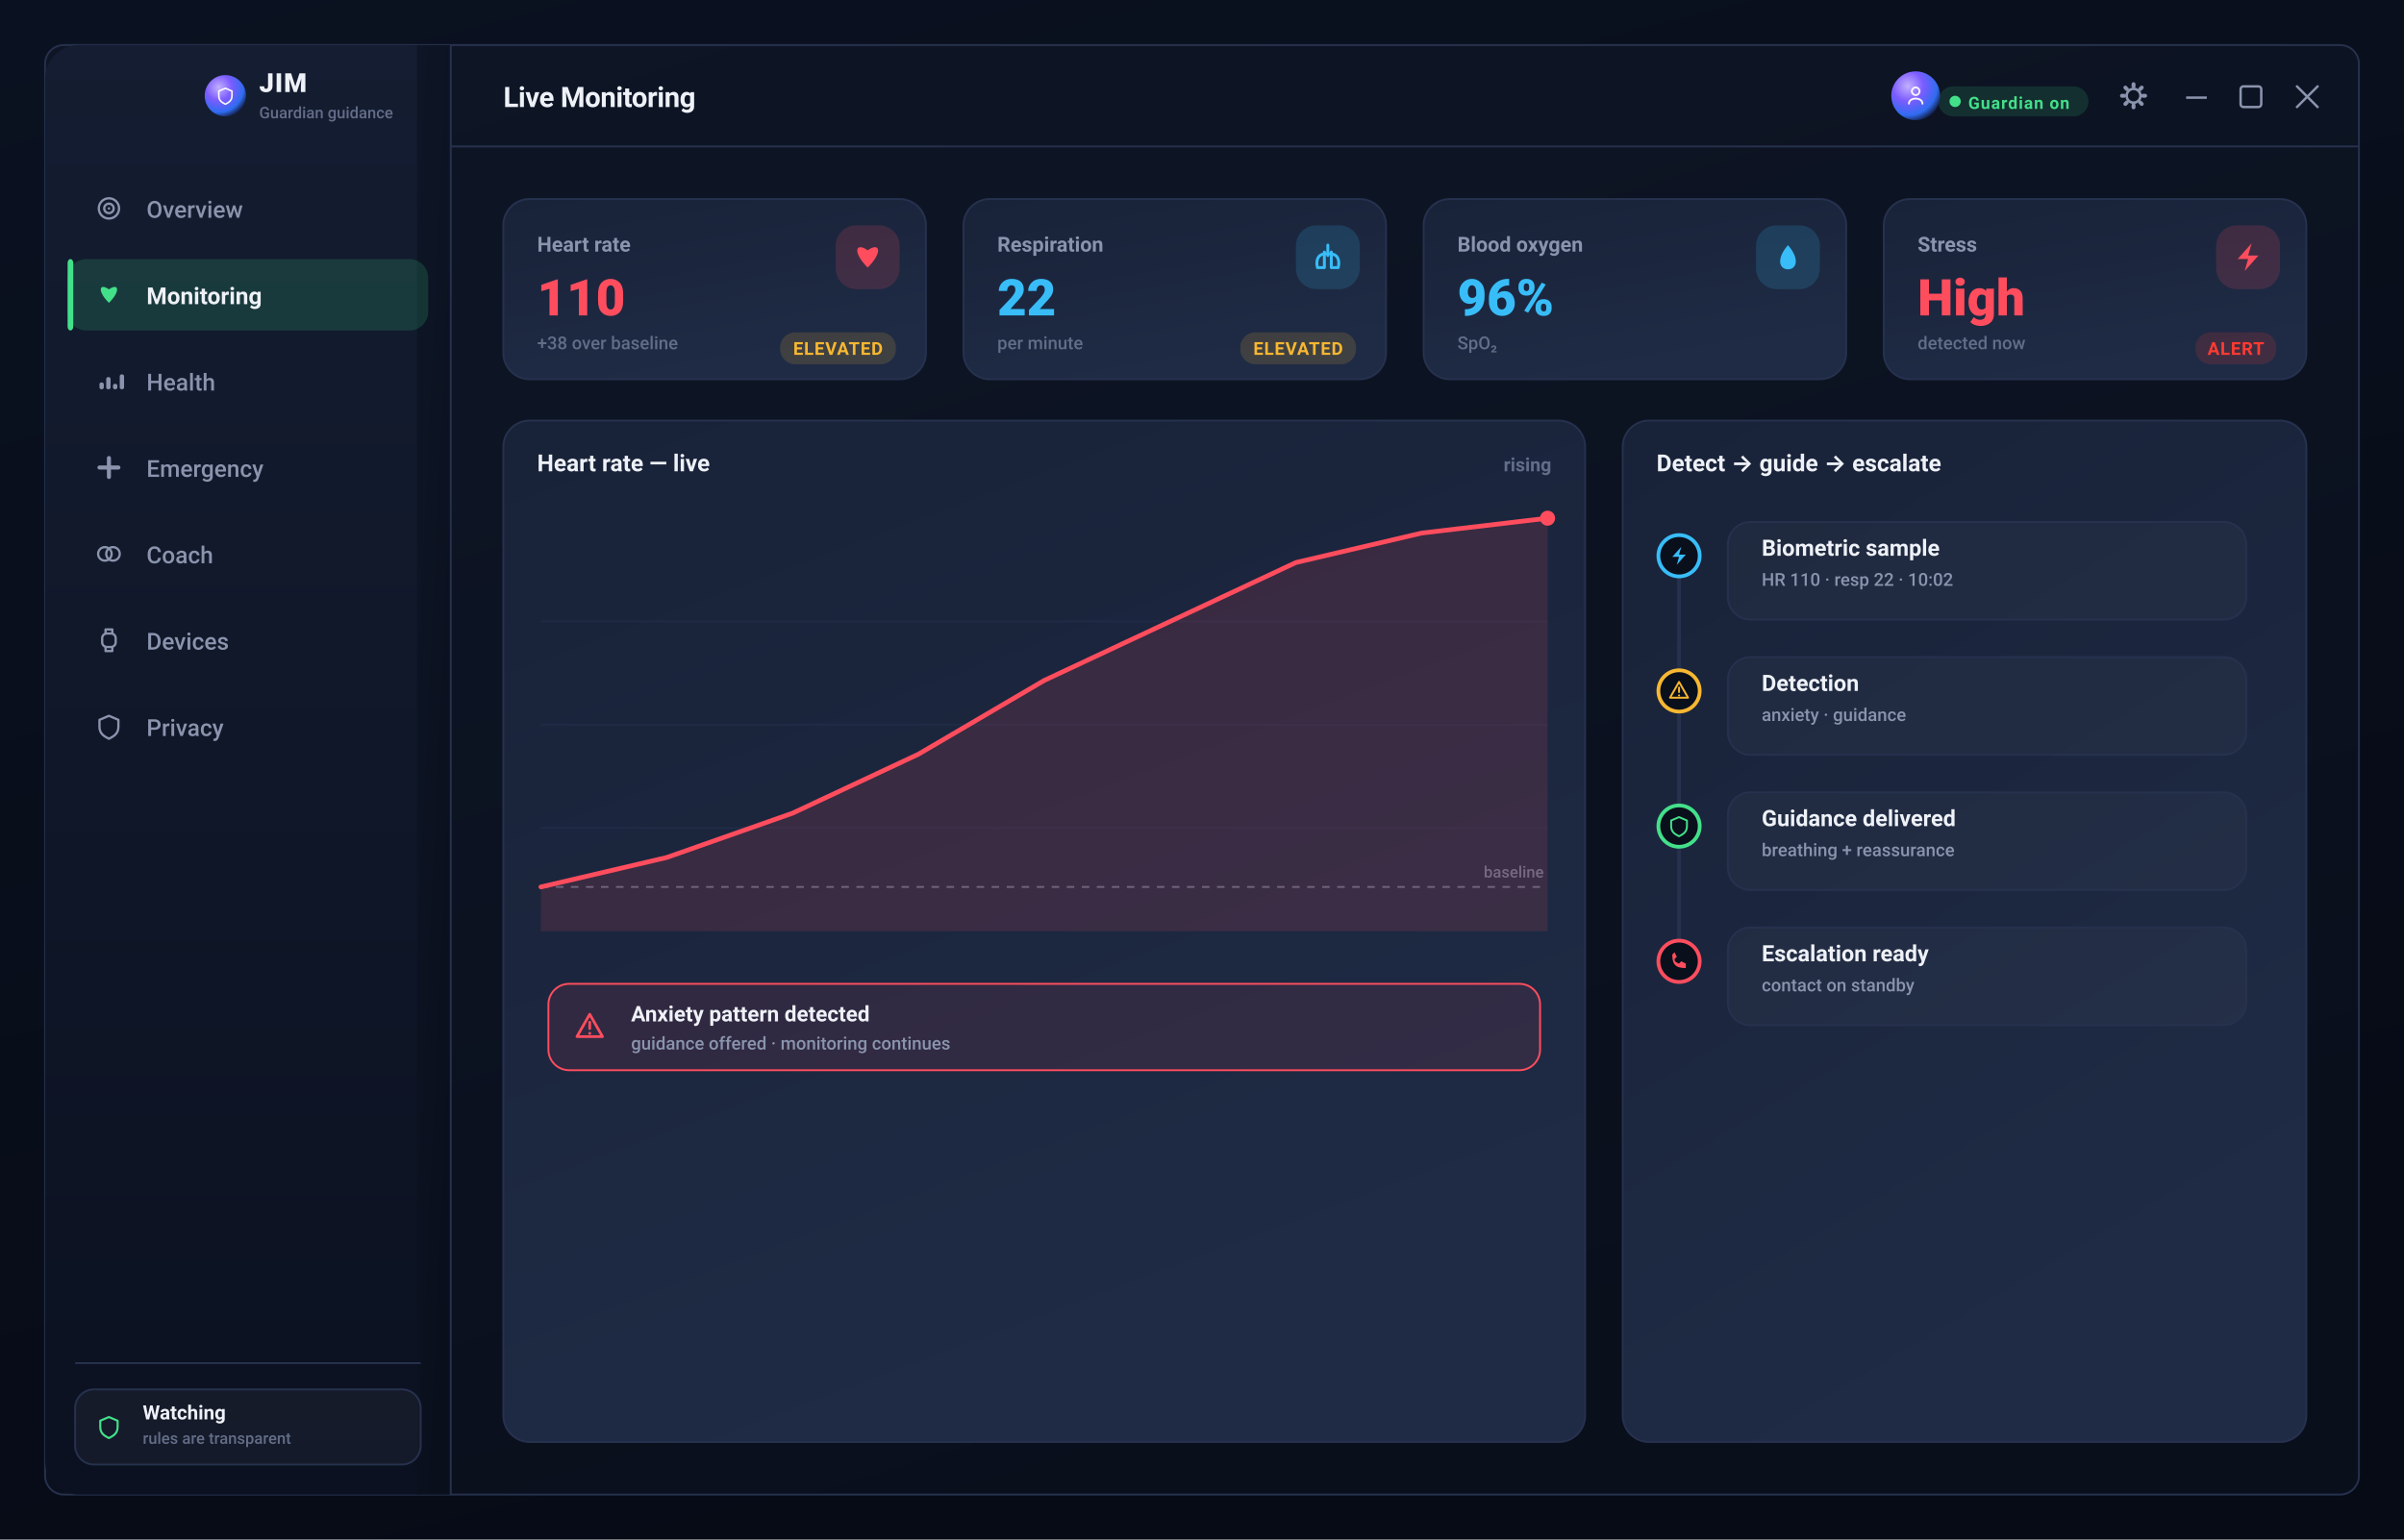
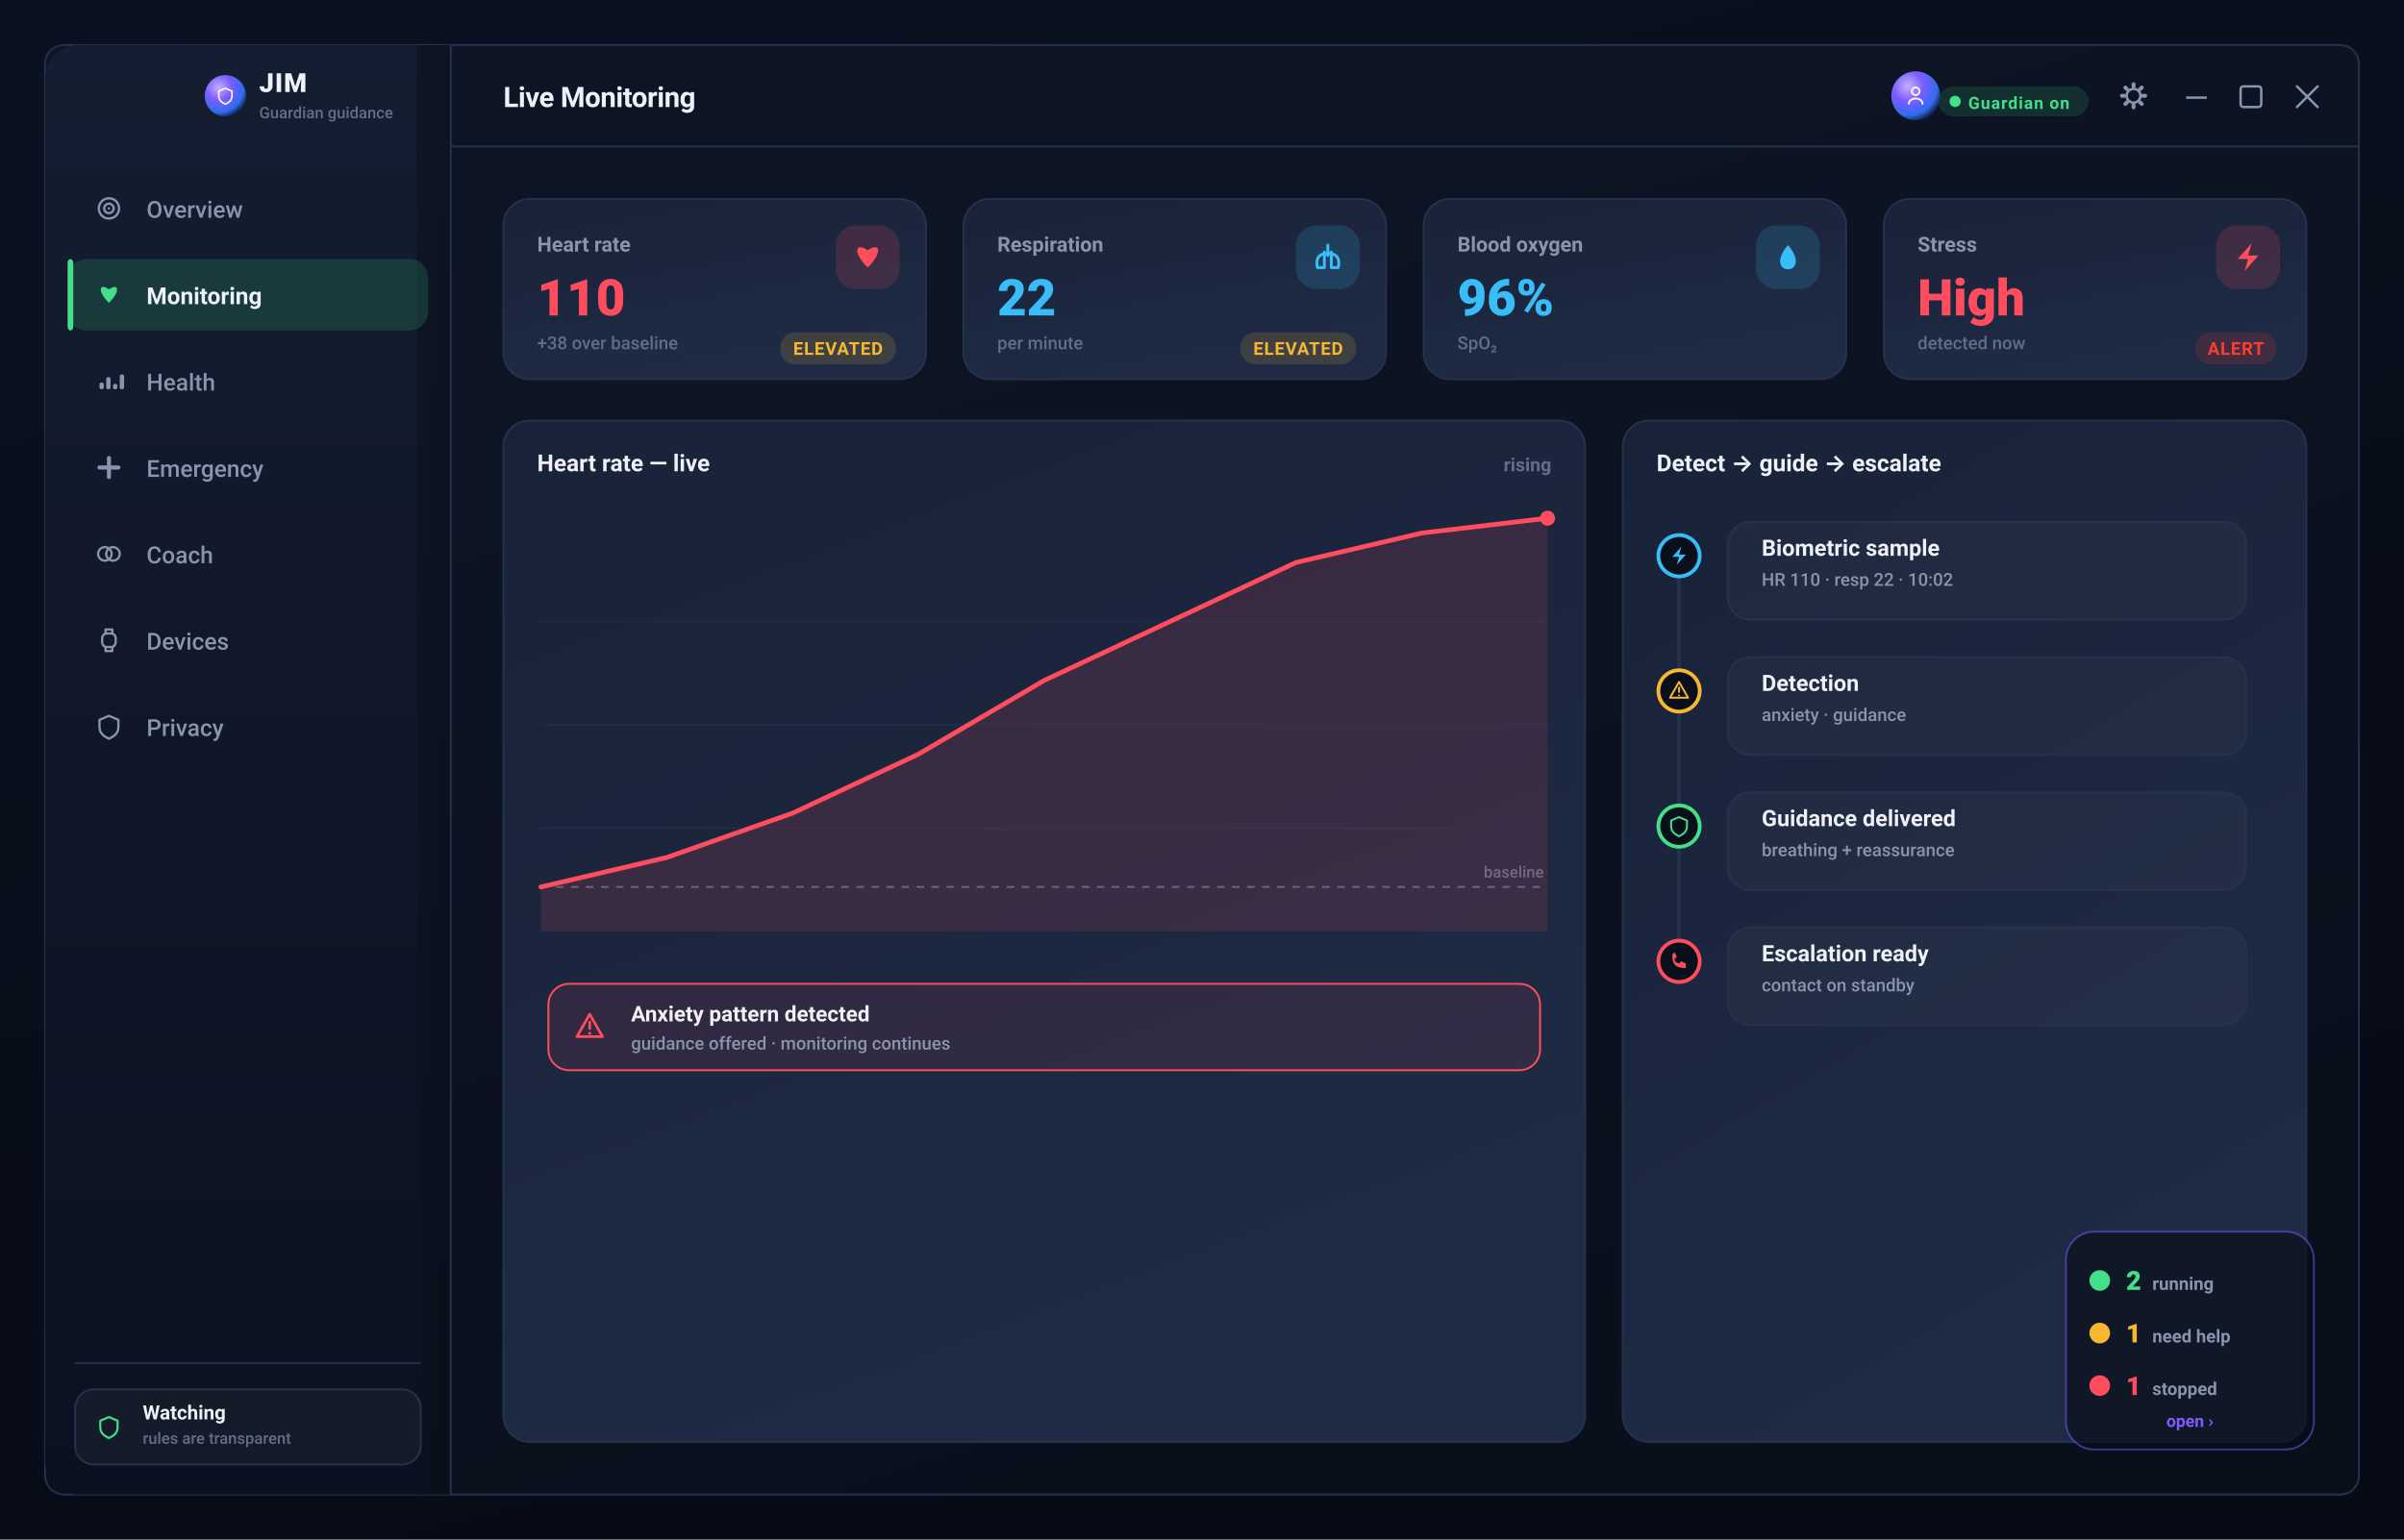
<svg xmlns="http://www.w3.org/2000/svg" width="1280" height="820" viewBox="0 0 1280 820" role="img" aria-label="Jim Mini — Live Monitoring">
  <defs>
    <linearGradient id="gPage" x1="0" y1="0" x2="0.4" y2="1">
      <stop offset="0" stop-color="#0a1120" />
      <stop offset="1" stop-color="#070b16" />
    </linearGradient>
    <linearGradient id="gScr" x1="0" y1="0" x2="0.5" y2="1">
      <stop offset="0" stop-color="#0e1626" />
      <stop offset="1" stop-color="#0a0f1c" />
    </linearGradient>
    <linearGradient id="gSide" x1="0" y1="0" x2="0" y2="1">
      <stop offset="0" stop-color="#141d31" />
      <stop offset="1" stop-color="#0b1120" />
    </linearGradient>
    <linearGradient id="gCard" x1="0" y1="0" x2="0.4" y2="1">
      <stop offset="0" stop-color="#182238" />
      <stop offset="1" stop-color="#1f2b45" />
    </linearGradient>
    <linearGradient id="gBrand" x1="0" y1="0" x2="1" y2="0">
      <stop offset="0" stop-color="#7c5cff" />
      <stop offset="1" stop-color="#3aa0ff" />
    </linearGradient>
    <linearGradient id="gEmer" x1="0" y1="0" x2="0" y2="1">
      <stop offset="0" stop-color="#ff5b52" />
      <stop offset="1" stop-color="#ff3b30" />
    </linearGradient>
    <linearGradient id="mV" x1="0" y1="0" x2="1" y2="0">
      <stop offset="0" stop-color="#7c5cff" />
      <stop offset="1" stop-color="#3aa0ff" />
    </linearGradient>
    <linearGradient id="mG" x1="0" y1="0" x2="1" y2="0">
      <stop offset="0" stop-color="#2fd27a" />
      <stop offset="1" stop-color="#43e08a" />
    </linearGradient>
    <linearGradient id="mO" x1="0" y1="0" x2="1" y2="0">
      <stop offset="0" stop-color="#f7b731" />
      <stop offset="1" stop-color="#ff7a45" />
    </linearGradient>
    <radialGradient id="orb" cx="34%" cy="30%" r="75%">
      <stop offset="0" stop-color="#c3b0ff" />
      <stop offset="42%" stop-color="#7c5cff" />
      <stop offset="80%" stop-color="#2f6cf0" />
      <stop offset="100%" stop-color="#14204a" />
    </radialGradient>
  </defs>
  <rect x="0.0" y="0.0" width="1280.0" height="820.0" rx="0" fill="url(#gPage)" />
  <rect x="24" y="24" width="1232" height="772" rx="10" fill="url(#gScr)" stroke="#26314e" stroke-width="1" />
  <rect x="24.0" y="24.0" width="216.0" height="772.0" rx="18" fill="url(#gSide)" />
  <rect x="222.0" y="24.0" width="18.0" height="772.0" rx="0" fill="url(#gScr)" />
  <line x1="240" y1="24" x2="240" y2="796" stroke="#26314e" stroke-width="1" />
  <line x1="240" y1="78" x2="1256" y2="78" stroke="#26314e" stroke-width="1" />
  <line x1="1164" y1="52" x2="1175" y2="52" stroke="#8a94ad" stroke-width="1.3" />
  <rect x="1193.0" y="46.0" width="11.0" height="11.0" rx="1.5" fill="none" stroke="#8a94ad" stroke-width="1.3" />
  <path d="M1223 46 l11 11 M1234 46 l-11 11" stroke="#8a94ad" stroke-width="1.3" stroke-linecap="round" />
  <circle cx="120" cy="51" r="11" fill="url(#orb)" />
  <path d="M120 47.0 l3.5 1.5 v2.5 c0 2.5 -1.5 3.5 -3.5 4.5 c-2.0 -1.0 -3.5 -2.0 -3.5 -4.5 v-2.5 Z" fill="none" stroke="rgba(255,255,255,0.95)" stroke-width="0.85" stroke-linecap="round" stroke-linejoin="round" />
  <text x="138.0" y="49.0" font-family="-apple-system,BlinkMacSystemFont,'SF Pro Text','Segoe UI',Roboto,system-ui,sans-serif" font-size="14" font-weight="800" fill="#eef1f7" text-anchor="start" letter-spacing="0.5">JIM</text>
  <text x="138.0" y="63.0" font-family="-apple-system,BlinkMacSystemFont,'SF Pro Text','Segoe UI',Roboto,system-ui,sans-serif" font-size="8.5" font-weight="500" fill="#626d88" text-anchor="start">Guardian guidance</text>
  <text x="268.0" y="57.0" font-family="-apple-system,BlinkMacSystemFont,'SF Pro Text','Segoe UI',Roboto,system-ui,sans-serif" font-size="15" font-weight="700" fill="#eef1f7" text-anchor="start" letter-spacing="-0.2">Live Monitoring</text>
  <rect x="1134.96" y="43.8" width="2.08" height="3.2" rx="1" transform="rotate(0 1136 51)" fill="#8a94ad" />
  <rect x="1134.96" y="43.8" width="2.08" height="3.2" rx="1" transform="rotate(45 1136 51)" fill="#8a94ad" />
  <rect x="1134.96" y="43.8" width="2.08" height="3.2" rx="1" transform="rotate(90 1136 51)" fill="#8a94ad" />
  <rect x="1134.96" y="43.8" width="2.08" height="3.2" rx="1" transform="rotate(135 1136 51)" fill="#8a94ad" />
  <rect x="1134.96" y="43.8" width="2.08" height="3.2" rx="1" transform="rotate(180 1136 51)" fill="#8a94ad" />
  <rect x="1134.96" y="43.8" width="2.08" height="3.2" rx="1" transform="rotate(225 1136 51)" fill="#8a94ad" />
  <rect x="1134.96" y="43.8" width="2.08" height="3.2" rx="1" transform="rotate(270 1136 51)" fill="#8a94ad" />
  <rect x="1134.96" y="43.8" width="2.08" height="3.2" rx="1" transform="rotate(315 1136 51)" fill="#8a94ad" />
  <circle cx="1136" cy="51" r="3.68" fill="none" stroke="#8a94ad" stroke-width="1.36" stroke-linecap="round" stroke-linejoin="round" />
  <rect x="1032.0" y="46.0" width="80.0" height="16.0" rx="8" fill="rgba(67,224,138,0.14)" />
  <circle cx="1041.0" cy="54" r="3" fill="#43e08a" />
  <text x="1048.0" y="58.0" font-family="-apple-system,BlinkMacSystemFont,'SF Pro Text','Segoe UI',Roboto,system-ui,sans-serif" font-size="9" font-weight="700" fill="#43e08a" text-anchor="start" letter-spacing="0.5">Guardian on</text>
  <circle cx="1020" cy="51" r="13" fill="url(#orb)" />
  <circle cx="1020" cy="48.6" r="2.04" fill="none" stroke="rgba(255,255,255,0.9)" stroke-width="1.02" stroke-linecap="round" stroke-linejoin="round" />
  <path d="M1016.4 55.2 c0 -3.6 7.2 -3.6 7.2 0" fill="none" stroke="rgba(255,255,255,0.9)" stroke-width="1.02" stroke-linecap="round" stroke-linejoin="round" />
  <circle cx="58" cy="111" r="5.4" fill="none" stroke="#8a94ad" stroke-width="1.22" stroke-linecap="round" stroke-linejoin="round" />
  <circle cx="58" cy="111" r="2.52" fill="none" stroke="#8a94ad" stroke-width="1.22" stroke-linecap="round" stroke-linejoin="round" />
  <circle cx="58" cy="111" r="0.648" fill="#8a94ad" />
  <text x="78.0" y="116.0" font-family="-apple-system,BlinkMacSystemFont,'SF Pro Text','Segoe UI',Roboto,system-ui,sans-serif" font-size="12.5" font-weight="500" fill="#8a94ad" text-anchor="start">Overview</text>
  <rect x="36.0" y="138.0" width="192.0" height="38.0" rx="10" fill="rgba(67,224,138,0.16)" />
  <rect x="36.0" y="138.0" width="3.0" height="38.0" rx="2" fill="#43e08a" />
  <path d="M58 161.32 C51.52 154.84,52.96 150.52,58 154.12 C63.04 150.52,64.48 154.84,58 161.32 Z" fill="#43e08a" />
  <text x="78.0" y="162.0" font-family="-apple-system,BlinkMacSystemFont,'SF Pro Text','Segoe UI',Roboto,system-ui,sans-serif" font-size="12.5" font-weight="650" fill="#eef1f7" text-anchor="start">Monitoring</text>
  <rect x="52.96" y="203.72" width="2.304" height="3.6" rx="1" fill="#8a94ad" />
  <rect x="56.56" y="200.84" width="2.304" height="6.48" rx="1" fill="#8a94ad" />
  <rect x="60.16" y="204.44" width="2.304" height="2.88" rx="1" fill="#8a94ad" />
  <rect x="63.76" y="199.4" width="2.304" height="7.92" rx="1" fill="#8a94ad" />
  <text x="78.0" y="208.0" font-family="-apple-system,BlinkMacSystemFont,'SF Pro Text','Segoe UI',Roboto,system-ui,sans-serif" font-size="12.5" font-weight="500" fill="#8a94ad" text-anchor="start">Health</text>
  <path d="M58 243.96 v10.08 M52.96 249 h10.08" fill="none" stroke="#8a94ad" stroke-width="2.16" stroke-linecap="round" />
  <text x="78.0" y="254.0" font-family="-apple-system,BlinkMacSystemFont,'SF Pro Text','Segoe UI',Roboto,system-ui,sans-serif" font-size="12.5" font-weight="500" fill="#8a94ad" text-anchor="start">Emergency</text>
  <circle cx="55.84" cy="295" r="3.6" fill="none" stroke="#8a94ad" stroke-width="1.22" stroke-linecap="round" stroke-linejoin="round" />
  <circle cx="60.16" cy="295" r="3.6" fill="none" stroke="#8a94ad" stroke-width="1.22" stroke-linecap="round" stroke-linejoin="round" />
  <text x="78.0" y="300.0" font-family="-apple-system,BlinkMacSystemFont,'SF Pro Text','Segoe UI',Roboto,system-ui,sans-serif" font-size="12.5" font-weight="500" fill="#8a94ad" text-anchor="start">Coach</text>
  <rect x="54.4" y="337.4" width="7.2" height="7.2" rx="2.5" fill="none" stroke="#8a94ad" stroke-width="1.22" stroke-linecap="round" stroke-linejoin="round" />
  <path d="M56.2 337.4 v-2.16 h3.6 v2.16 M56.2 344.6 v2.16 h3.6 v-2.16" fill="none" stroke="#8a94ad" stroke-width="1.22" stroke-linecap="round" stroke-linejoin="round" />
  <text x="78.0" y="346.0" font-family="-apple-system,BlinkMacSystemFont,'SF Pro Text','Segoe UI',Roboto,system-ui,sans-serif" font-size="12.5" font-weight="500" fill="#8a94ad" text-anchor="start">Devices</text>
  <path d="M58 381.24 l5.04 2.16 v3.6 c0 3.6 -2.16 5.04 -5.04 6.48 c-2.88 -1.44 -5.04 -2.88 -5.04 -6.48 v-3.6 Z" fill="none" stroke="#8a94ad" stroke-width="1.22" stroke-linecap="round" stroke-linejoin="round" />
  <text x="78.0" y="392.0" font-family="-apple-system,BlinkMacSystemFont,'SF Pro Text','Segoe UI',Roboto,system-ui,sans-serif" font-size="12.5" font-weight="500" fill="#8a94ad" text-anchor="start">Privacy</text>
  <line x1="40" y1="726" x2="224" y2="726" stroke="#26314e" stroke-width="1" />
  <rect x="40.0" y="740.0" width="184.0" height="40.0" rx="10" fill="rgba(255,255,255,0.04)" stroke="#26314e" stroke-width="1" />
  <path d="M58 754.72 l4.62 1.98 v3.3 c0 3.3 -1.98 4.62 -4.62 5.94 c-2.64 -1.32 -4.62 -2.64 -4.62 -5.94 v-3.3 Z" fill="none" stroke="#43e08a" stroke-width="1.12" stroke-linecap="round" stroke-linejoin="round" />
  <text x="76.0" y="756.0" font-family="-apple-system,BlinkMacSystemFont,'SF Pro Text','Segoe UI',Roboto,system-ui,sans-serif" font-size="10.5" font-weight="650" fill="#eef1f7" text-anchor="start">Watching</text>
  <text x="76.0" y="769.0" font-family="-apple-system,BlinkMacSystemFont,'SF Pro Text','Segoe UI',Roboto,system-ui,sans-serif" font-size="8.5" font-weight="500" fill="#626d88" text-anchor="start">rules are transparent</text>
  <rect x="268.0" y="106.0" width="225.0" height="96.0" rx="14" fill="url(#gCard)" stroke="#26314e" stroke-width="1" />
  <text x="286.0" y="134.0" font-family="-apple-system,BlinkMacSystemFont,'SF Pro Text','Segoe UI',Roboto,system-ui,sans-serif" font-size="11" font-weight="600" fill="#8a94ad" text-anchor="start">Heart rate</text>
  <text x="286.0" y="168.0" font-family="-apple-system,BlinkMacSystemFont,'SF Pro Text','Segoe UI',Roboto,system-ui,sans-serif" font-size="27" font-weight="800" fill="#ff4d5e" text-anchor="start">110</text>
  <text x="286.0" y="186.0" font-family="-apple-system,BlinkMacSystemFont,'SF Pro Text','Segoe UI',Roboto,system-ui,sans-serif" font-size="9.5" font-weight="500" fill="#626d88" text-anchor="start">+38 over baseline</text>
  <rect x="445.0" y="120.0" width="34.0" height="34.0" rx="11" fill="rgba(255,77,94,0.16)" />
  <path d="M462.0 142.52 C453.72 134.24,455.56 128.72,462.0 133.32 C468.44 128.72,470.28 134.24,462.0 142.52 Z" fill="#ff4d5e" />
  <rect x="415.4" y="177.0" width="61.6" height="17.0" rx="8" fill="rgba(247,183,49,0.15)" />
  <text x="446.2" y="189.0" font-family="-apple-system,BlinkMacSystemFont,'SF Pro Text','Segoe UI',Roboto,system-ui,sans-serif" font-size="9.5" font-weight="700" fill="#f7b731" text-anchor="middle" letter-spacing="0.4">ELEVATED</text>
  <rect x="513.0" y="106.0" width="225.0" height="96.0" rx="14" fill="url(#gCard)" stroke="#26314e" stroke-width="1" />
  <text x="531.0" y="134.0" font-family="-apple-system,BlinkMacSystemFont,'SF Pro Text','Segoe UI',Roboto,system-ui,sans-serif" font-size="11" font-weight="600" fill="#8a94ad" text-anchor="start">Respiration</text>
  <text x="531.0" y="168.0" font-family="-apple-system,BlinkMacSystemFont,'SF Pro Text','Segoe UI',Roboto,system-ui,sans-serif" font-size="27" font-weight="800" fill="#38bdf8" text-anchor="start">22</text>
  <text x="531.0" y="186.0" font-family="-apple-system,BlinkMacSystemFont,'SF Pro Text','Segoe UI',Roboto,system-ui,sans-serif" font-size="9.5" font-weight="500" fill="#626d88" text-anchor="start">per minute</text>
  <rect x="690.0" y="120.0" width="34.0" height="34.0" rx="11" fill="rgba(56,189,248,0.16)" />
  <path d="M707.0 130.56 v5.52" fill="none" stroke="#38bdf8" stroke-width="1.56" stroke-linecap="round" stroke-linejoin="round" />
  <path d="M706.08 135.16 c-4.6 0 -5.52 3.68 -4.6 7.36 l3.68 0 v-8.28" fill="none" stroke="#38bdf8" stroke-width="1.56" stroke-linecap="round" stroke-linejoin="round" />
  <path d="M707.92 135.16 c4.6 0 5.52 3.68 4.6 7.36 l-3.68 0 v-8.28" fill="none" stroke="#38bdf8" stroke-width="1.56" stroke-linecap="round" stroke-linejoin="round" />
  <rect x="660.4" y="177.0" width="61.6" height="17.0" rx="8" fill="rgba(247,183,49,0.15)" />
  <text x="691.2" y="189.0" font-family="-apple-system,BlinkMacSystemFont,'SF Pro Text','Segoe UI',Roboto,system-ui,sans-serif" font-size="9.5" font-weight="700" fill="#f7b731" text-anchor="middle" letter-spacing="0.4">ELEVATED</text>
  <rect x="758.0" y="106.0" width="225.0" height="96.0" rx="14" fill="url(#gCard)" stroke="#26314e" stroke-width="1" />
  <text x="776.0" y="134.0" font-family="-apple-system,BlinkMacSystemFont,'SF Pro Text','Segoe UI',Roboto,system-ui,sans-serif" font-size="11" font-weight="600" fill="#8a94ad" text-anchor="start">Blood oxygen</text>
  <text x="776.0" y="168.0" font-family="-apple-system,BlinkMacSystemFont,'SF Pro Text','Segoe UI',Roboto,system-ui,sans-serif" font-size="27" font-weight="800" fill="#38bdf8" text-anchor="start">96%</text>
  <text x="776.0" y="186.0" font-family="-apple-system,BlinkMacSystemFont,'SF Pro Text','Segoe UI',Roboto,system-ui,sans-serif" font-size="9.5" font-weight="500" fill="#626d88" text-anchor="start">SpO₂</text>
  <rect x="935.0" y="120.0" width="34.0" height="34.0" rx="11" fill="rgba(56,189,248,0.16)" />
  <path d="M952.0 130.56 C958.44 137.92,956.6 143.44,952.0 143.44 C947.4 143.44,945.56 137.92,952.0 130.56 Z" fill="#38bdf8" />
  <rect x="1003.0" y="106.0" width="225.0" height="96.0" rx="14" fill="url(#gCard)" stroke="#26314e" stroke-width="1" />
  <text x="1021.0" y="134.0" font-family="-apple-system,BlinkMacSystemFont,'SF Pro Text','Segoe UI',Roboto,system-ui,sans-serif" font-size="11" font-weight="600" fill="#8a94ad" text-anchor="start">Stress</text>
  <text x="1021.0" y="168.0" font-family="-apple-system,BlinkMacSystemFont,'SF Pro Text','Segoe UI',Roboto,system-ui,sans-serif" font-size="27" font-weight="800" fill="#ff4d5e" text-anchor="start">High</text>
  <text x="1021.0" y="186.0" font-family="-apple-system,BlinkMacSystemFont,'SF Pro Text','Segoe UI',Roboto,system-ui,sans-serif" font-size="9.5" font-weight="500" fill="#626d88" text-anchor="start">detected now</text>
  <rect x="1180.0" y="120.0" width="34.0" height="34.0" rx="11" fill="rgba(255,77,94,0.16)" />
  <path d="M1198.84 129.64 L1191.48 137.92 L1197.0 137.92 L1195.16 144.36 L1202.52 136.08 L1197.0 136.08 Z" fill="#ff4d5e" />
  <rect x="1169.0" y="177.0" width="43.0" height="17.0" rx="8" fill="rgba(255,59,48,0.15)" />
  <text x="1190.5" y="189.0" font-family="-apple-system,BlinkMacSystemFont,'SF Pro Text','Segoe UI',Roboto,system-ui,sans-serif" font-size="9.5" font-weight="700" fill="#ff3b30" text-anchor="middle" letter-spacing="0.4">ALERT</text>
  <rect x="268.0" y="224.0" width="576.0" height="544.0" rx="14" fill="url(#gCard)" stroke="#26314e" stroke-width="1" />
  <text x="286.0" y="251.0" font-family="-apple-system,BlinkMacSystemFont,'SF Pro Text','Segoe UI',Roboto,system-ui,sans-serif" font-size="12.5" font-weight="700" fill="#eef1f7" text-anchor="start">Heart rate — live</text>
  <text x="826.0" y="251.0" font-family="-apple-system,BlinkMacSystemFont,'SF Pro Text','Segoe UI',Roboto,system-ui,sans-serif" font-size="10" font-weight="600" fill="#626d88" text-anchor="end">rising</text>
  <line x1="288" y1="331.0" x2="824.0" y2="331.0" stroke="rgba(38,49,78,0.5)" stroke-width="1" />
  <line x1="288" y1="386.0" x2="824.0" y2="386.0" stroke="rgba(38,49,78,0.5)" stroke-width="1" />
  <line x1="288" y1="441.0" x2="824.0" y2="441.0" stroke="rgba(38,49,78,0.5)" stroke-width="1" />
  <line x1="288" y1="472.4" x2="824.0" y2="472.4" stroke="rgba(98,109,136,0.9)" stroke-width="1" stroke-dasharray="4 4" />
  <text x="822.0" y="467.4" font-family="-apple-system,BlinkMacSystemFont,'SF Pro Text','Segoe UI',Roboto,system-ui,sans-serif" font-size="8.5" font-weight="500" fill="#626d88" text-anchor="end">baseline</text>
  <polygon points="288,496 288.0,472.4 355.0,456.7 422.0,433.1 489.0,401.7 556.0,362.4 623.0,331.0 690.0,299.6 757.0,283.9 824.0,276.0 824.0,496" fill="rgba(255,77,94,0.13)" />
  <polyline points="288.0,472.4 355.0,456.7 422.0,433.1 489.0,401.7 556.0,362.4 623.0,331.0 690.0,299.6 757.0,283.9 824.0,276.0" fill="none" stroke="#ff4d5e" stroke-width="2.5" stroke-linejoin="round" stroke-linecap="round" />
  <circle cx="824.0" cy="276.0" r="4" fill="#ff4d5e" />
  <rect x="292.0" y="524.0" width="528.0" height="46.0" rx="11" fill="rgba(255,77,94,0.09)" stroke="#ff4d5e" stroke-width="1" />
  <path d="M314 540.2 L320.8 552.1 H307.2 Z" fill="none" stroke="#ff4d5e" stroke-width="1.44" stroke-linecap="round" stroke-linejoin="round" />
  <path d="M314 544.45 v3.4" fill="none" stroke="#ff4d5e" stroke-width="1.44" stroke-linecap="round" stroke-linejoin="round" />
  <circle cx="314" cy="550.4" r="0.765" fill="#ff4d5e" />
  <text x="336.0" y="544.0" font-family="-apple-system,BlinkMacSystemFont,'SF Pro Text','Segoe UI',Roboto,system-ui,sans-serif" font-size="11.5" font-weight="650" fill="#eef1f7" text-anchor="start">Anxiety pattern detected</text>
  <text x="336.0" y="559.0" font-family="-apple-system,BlinkMacSystemFont,'SF Pro Text','Segoe UI',Roboto,system-ui,sans-serif" font-size="9.5" font-weight="500" fill="#8a94ad" text-anchor="start">guidance offered · monitoring continues</text>
  <rect x="864.0" y="224.0" width="364.0" height="544.0" rx="14" fill="url(#gCard)" stroke="#26314e" stroke-width="1" />
  <text x="882.0" y="251.0" font-family="-apple-system,BlinkMacSystemFont,'SF Pro Text','Segoe UI',Roboto,system-ui,sans-serif" font-size="12.5" font-weight="700" fill="#eef1f7" text-anchor="start">Detect → guide → escalate</text>
  <line x1="894.0" y1="292" x2="894.0" y2="524" stroke="#26314e" stroke-width="2" />
  <circle cx="894.0" cy="296" r="11" fill="#0a0f1c" stroke="#38bdf8" stroke-width="2" />
  <path d="M895.2 291.2 L890.4 296.6 L894.0 296.6 L892.8 300.8 L897.6 295.4 L894.0 295.4 Z" fill="#38bdf8" />
  <rect x="920.0" y="278.0" width="276.0" height="52.0" rx="12" fill="rgba(255,255,255,0.03)" stroke="#26314e" stroke-width="1" />
  <text x="938.0" y="296.0" font-family="-apple-system,BlinkMacSystemFont,'SF Pro Text','Segoe UI',Roboto,system-ui,sans-serif" font-size="12" font-weight="700" fill="#eef1f7" text-anchor="start">Biometric sample</text>
  <text x="938.0" y="312.0" font-family="-apple-system,BlinkMacSystemFont,'SF Pro Text','Segoe UI',Roboto,system-ui,sans-serif" font-size="9.5" font-weight="500" fill="#8a94ad" text-anchor="start">HR 110 · resp 22 · 10:02</text>
  <circle cx="894.0" cy="368" r="11" fill="#0a0f1c" stroke="#f7b731" stroke-width="2" />
  <path d="M894.0 363.2 L898.8 371.6 H889.2 Z" fill="none" stroke="#f7b731" stroke-width="1.02" stroke-linecap="round" stroke-linejoin="round" />
  <path d="M894.0 366.2 v2.4" fill="none" stroke="#f7b731" stroke-width="1.02" stroke-linecap="round" stroke-linejoin="round" />
  <circle cx="894.0" cy="370.4" r="0.54" fill="#f7b731" />
  <rect x="920.0" y="350.0" width="276.0" height="52.0" rx="12" fill="rgba(255,255,255,0.03)" stroke="#26314e" stroke-width="1" />
  <text x="938.0" y="368.0" font-family="-apple-system,BlinkMacSystemFont,'SF Pro Text','Segoe UI',Roboto,system-ui,sans-serif" font-size="12" font-weight="700" fill="#eef1f7" text-anchor="start">Detection</text>
  <text x="938.0" y="384.0" font-family="-apple-system,BlinkMacSystemFont,'SF Pro Text','Segoe UI',Roboto,system-ui,sans-serif" font-size="9.5" font-weight="500" fill="#8a94ad" text-anchor="start">anxiety · guidance</text>
  <circle cx="894.0" cy="440" r="11" fill="#0a0f1c" stroke="#43e08a" stroke-width="2" />
  <path d="M894.0 435.2 l4.2 1.8 v3.0 c0 3.0 -1.8 4.2 -4.2 5.4 c-2.4 -1.2 -4.2 -2.4 -4.2 -5.4 v-3.0 Z" fill="none" stroke="#43e08a" stroke-width="1.02" stroke-linecap="round" stroke-linejoin="round" />
  <rect x="920.0" y="422.0" width="276.0" height="52.0" rx="12" fill="rgba(255,255,255,0.03)" stroke="#26314e" stroke-width="1" />
  <text x="938.0" y="440.0" font-family="-apple-system,BlinkMacSystemFont,'SF Pro Text','Segoe UI',Roboto,system-ui,sans-serif" font-size="12" font-weight="700" fill="#eef1f7" text-anchor="start">Guidance delivered</text>
  <text x="938.0" y="456.0" font-family="-apple-system,BlinkMacSystemFont,'SF Pro Text','Segoe UI',Roboto,system-ui,sans-serif" font-size="9.5" font-weight="500" fill="#8a94ad" text-anchor="start">breathing + reassurance</text>
  <circle cx="894.0" cy="512" r="11" fill="#0a0f1c" stroke="#ff4d5e" stroke-width="2" />
  <path d="M890.4 508.4 c0 5.4 1.8 7.2 7.2 7.2 l0.0 -2.4 l-2.4 -1.2 l-1.2 1.2 c-1.8 -0.6 -2.4 -1.2 -2.4 -2.4 l1.2 -1.2 l-1.2 -2.4 Z" fill="#ff4d5e" />
  <rect x="920.0" y="494.0" width="276.0" height="52.0" rx="12" fill="rgba(255,255,255,0.03)" stroke="#26314e" stroke-width="1" />
  <text x="938.0" y="512.0" font-family="-apple-system,BlinkMacSystemFont,'SF Pro Text','Segoe UI',Roboto,system-ui,sans-serif" font-size="12" font-weight="700" fill="#eef1f7" text-anchor="start">Escalation ready</text>
  <text x="938.0" y="528.0" font-family="-apple-system,BlinkMacSystemFont,'SF Pro Text','Segoe UI',Roboto,system-ui,sans-serif" font-size="9.5" font-weight="500" fill="#8a94ad" text-anchor="start">contact on standby</text>
+   <rect x="1100.0" y="656.0" width="132.0" height="116.0" rx="15" fill="rgba(8,12,22,0.62)" stroke="rgba(124,92,255,0.5)" stroke-width="1" />
+   <circle cx="1118" cy="682" r="5.5" fill="#43e08a" />
+   <text x="1132.0" y="687.0" font-family="-apple-system,BlinkMacSystemFont,'SF Pro Text','Segoe UI',Roboto,system-ui,sans-serif" font-size="14" font-weight="800" fill="#43e08a" text-anchor="start">2</text>
+   <text x="1146.0" y="687.0" font-family="-apple-system,BlinkMacSystemFont,'SF Pro Text','Segoe UI',Roboto,system-ui,sans-serif" font-size="9.5" font-weight="600" fill="#8a94ad" text-anchor="start">running</text>
+   <circle cx="1118" cy="710" r="5.5" fill="#f7b731" />
+   <text x="1132.0" y="715.0" font-family="-apple-system,BlinkMacSystemFont,'SF Pro Text','Segoe UI',Roboto,system-ui,sans-serif" font-size="14" font-weight="800" fill="#f7b731" text-anchor="start">1</text>
+   <text x="1146.0" y="715.0" font-family="-apple-system,BlinkMacSystemFont,'SF Pro Text','Segoe UI',Roboto,system-ui,sans-serif" font-size="9.5" font-weight="600" fill="#8a94ad" text-anchor="start">need help</text>
+   <circle cx="1118" cy="738" r="5.5" fill="#ff4d5e" />
+   <text x="1132.0" y="743.0" font-family="-apple-system,BlinkMacSystemFont,'SF Pro Text','Segoe UI',Roboto,system-ui,sans-serif" font-size="14" font-weight="800" fill="#ff4d5e" text-anchor="start">1</text>
+   <text x="1146.0" y="743.0" font-family="-apple-system,BlinkMacSystemFont,'SF Pro Text','Segoe UI',Roboto,system-ui,sans-serif" font-size="9.5" font-weight="600" fill="#8a94ad" text-anchor="start">stopped</text>
+   <text x="1166.0" y="760.0" font-family="-apple-system,BlinkMacSystemFont,'SF Pro Text','Segoe UI',Roboto,system-ui,sans-serif" font-size="9" font-weight="700" fill="#7c5cff" text-anchor="middle">open ›</text>
</svg>
